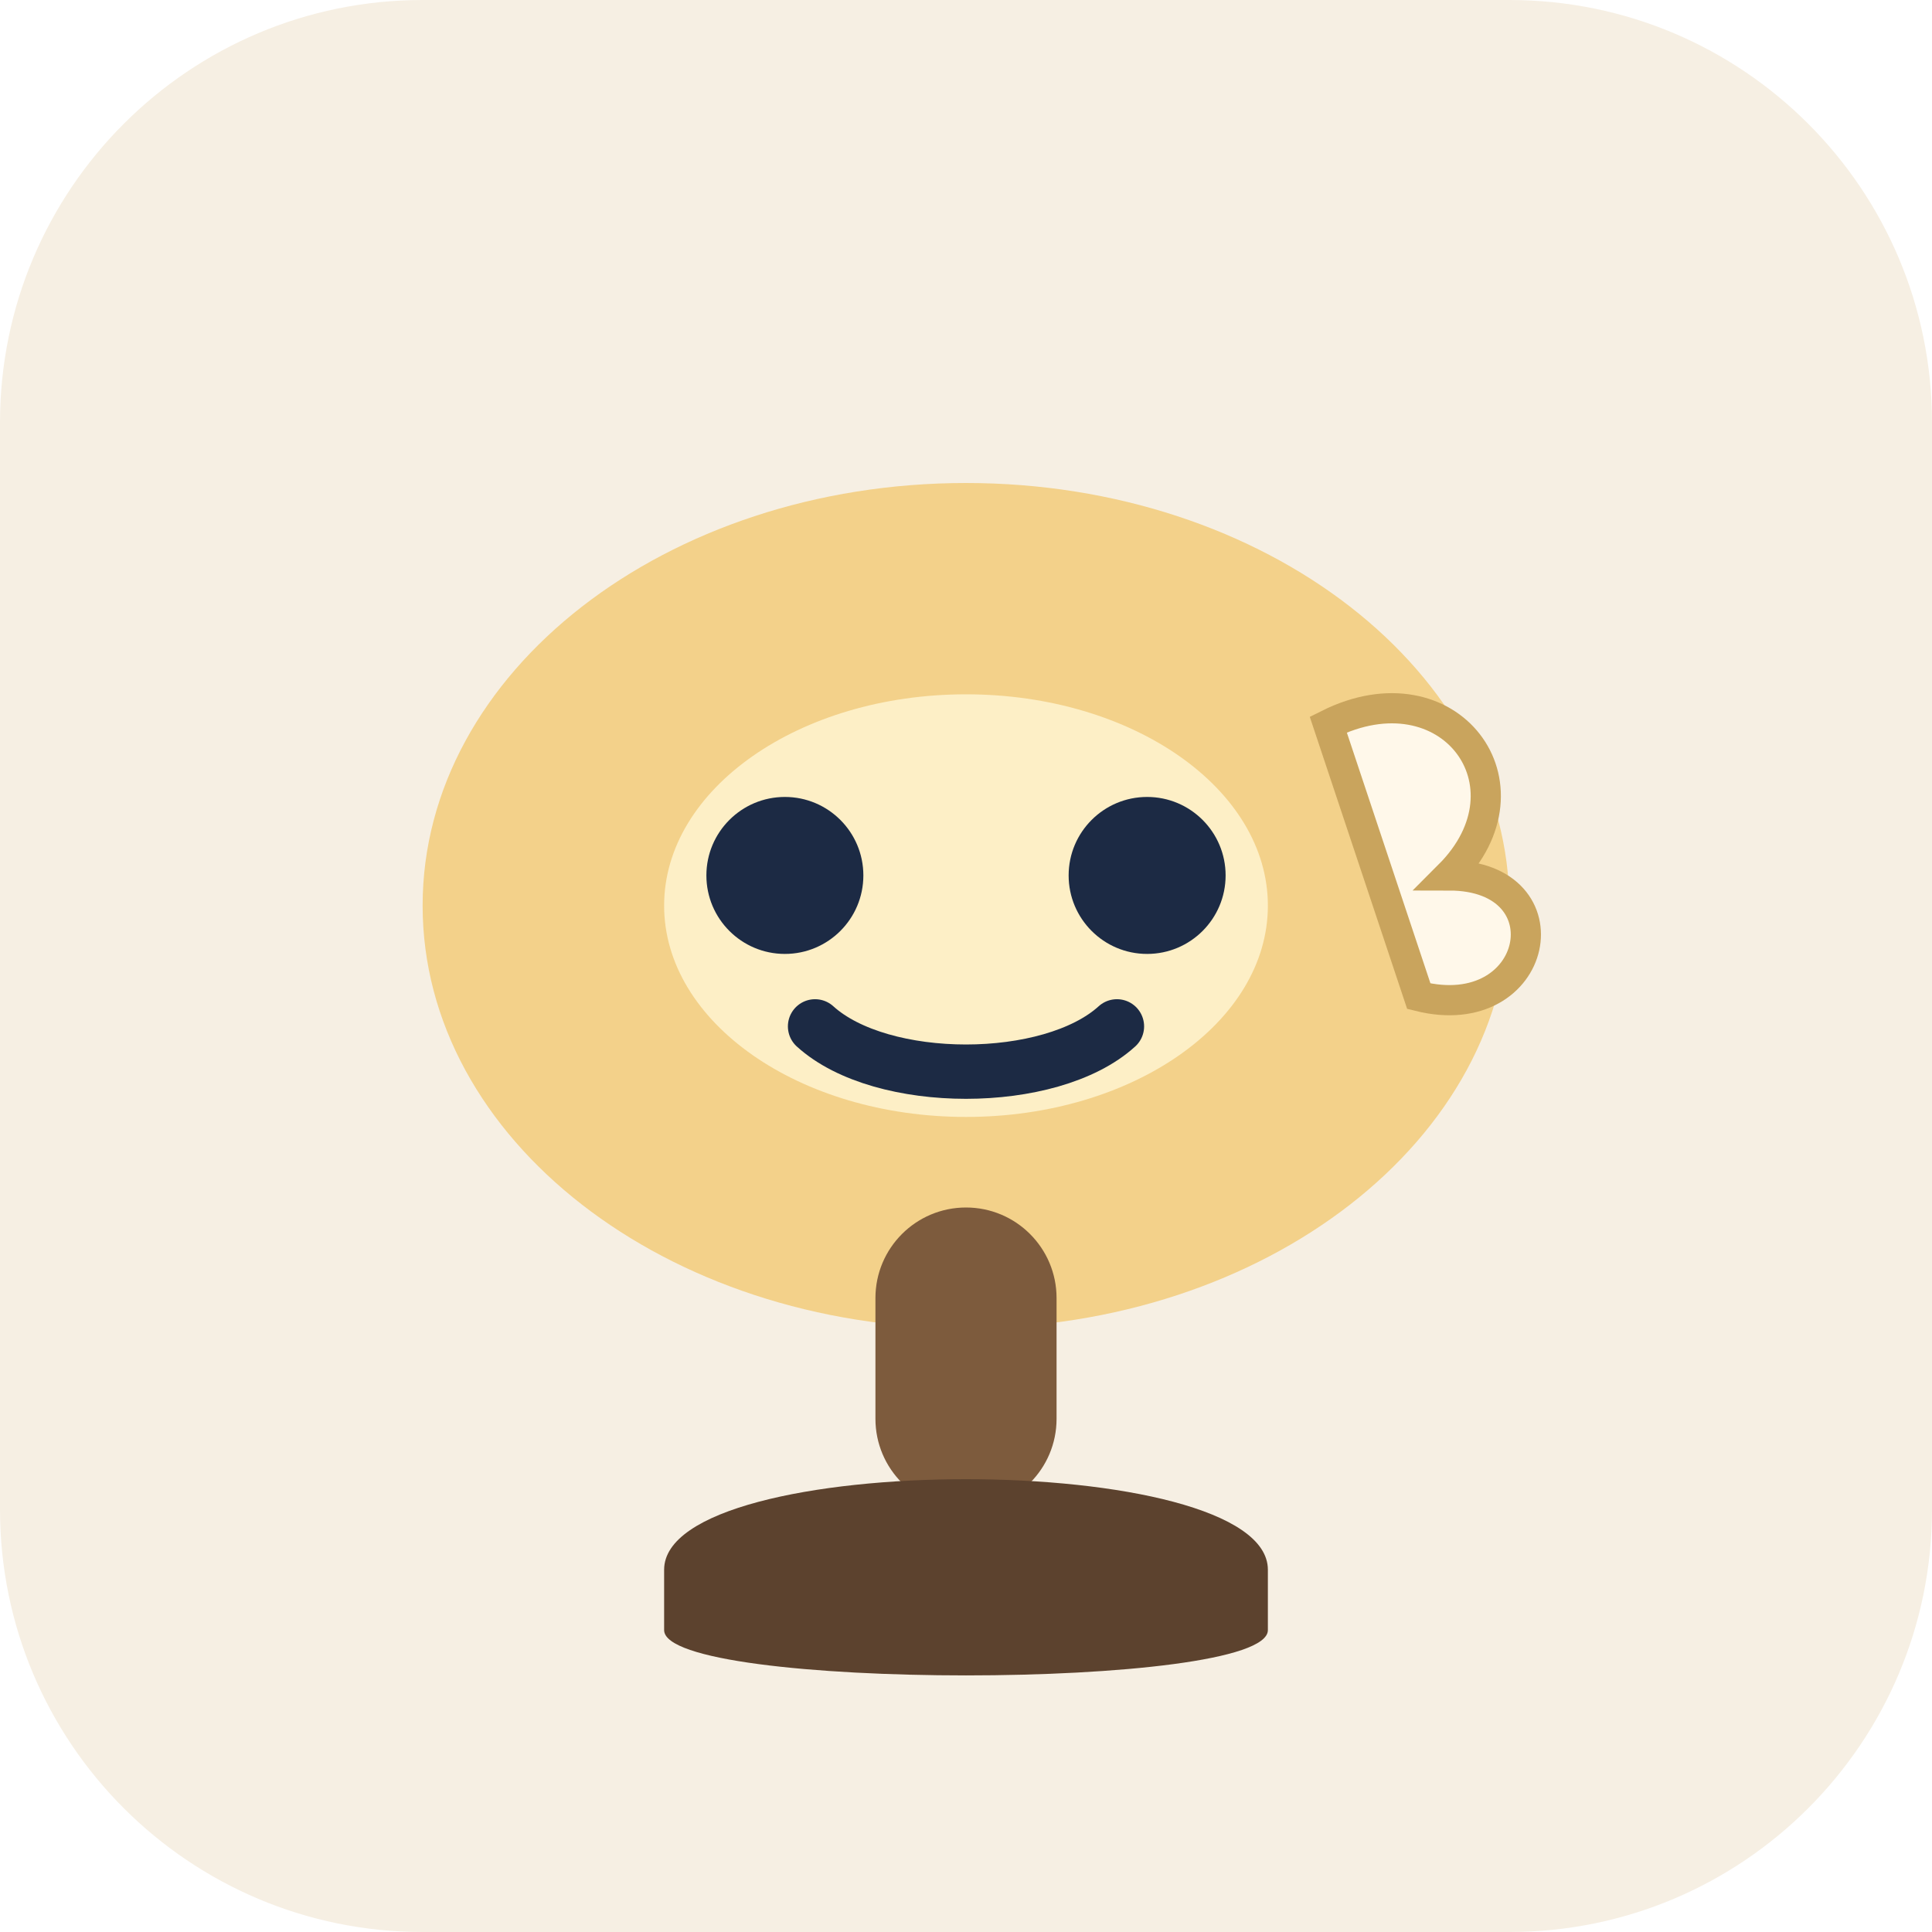
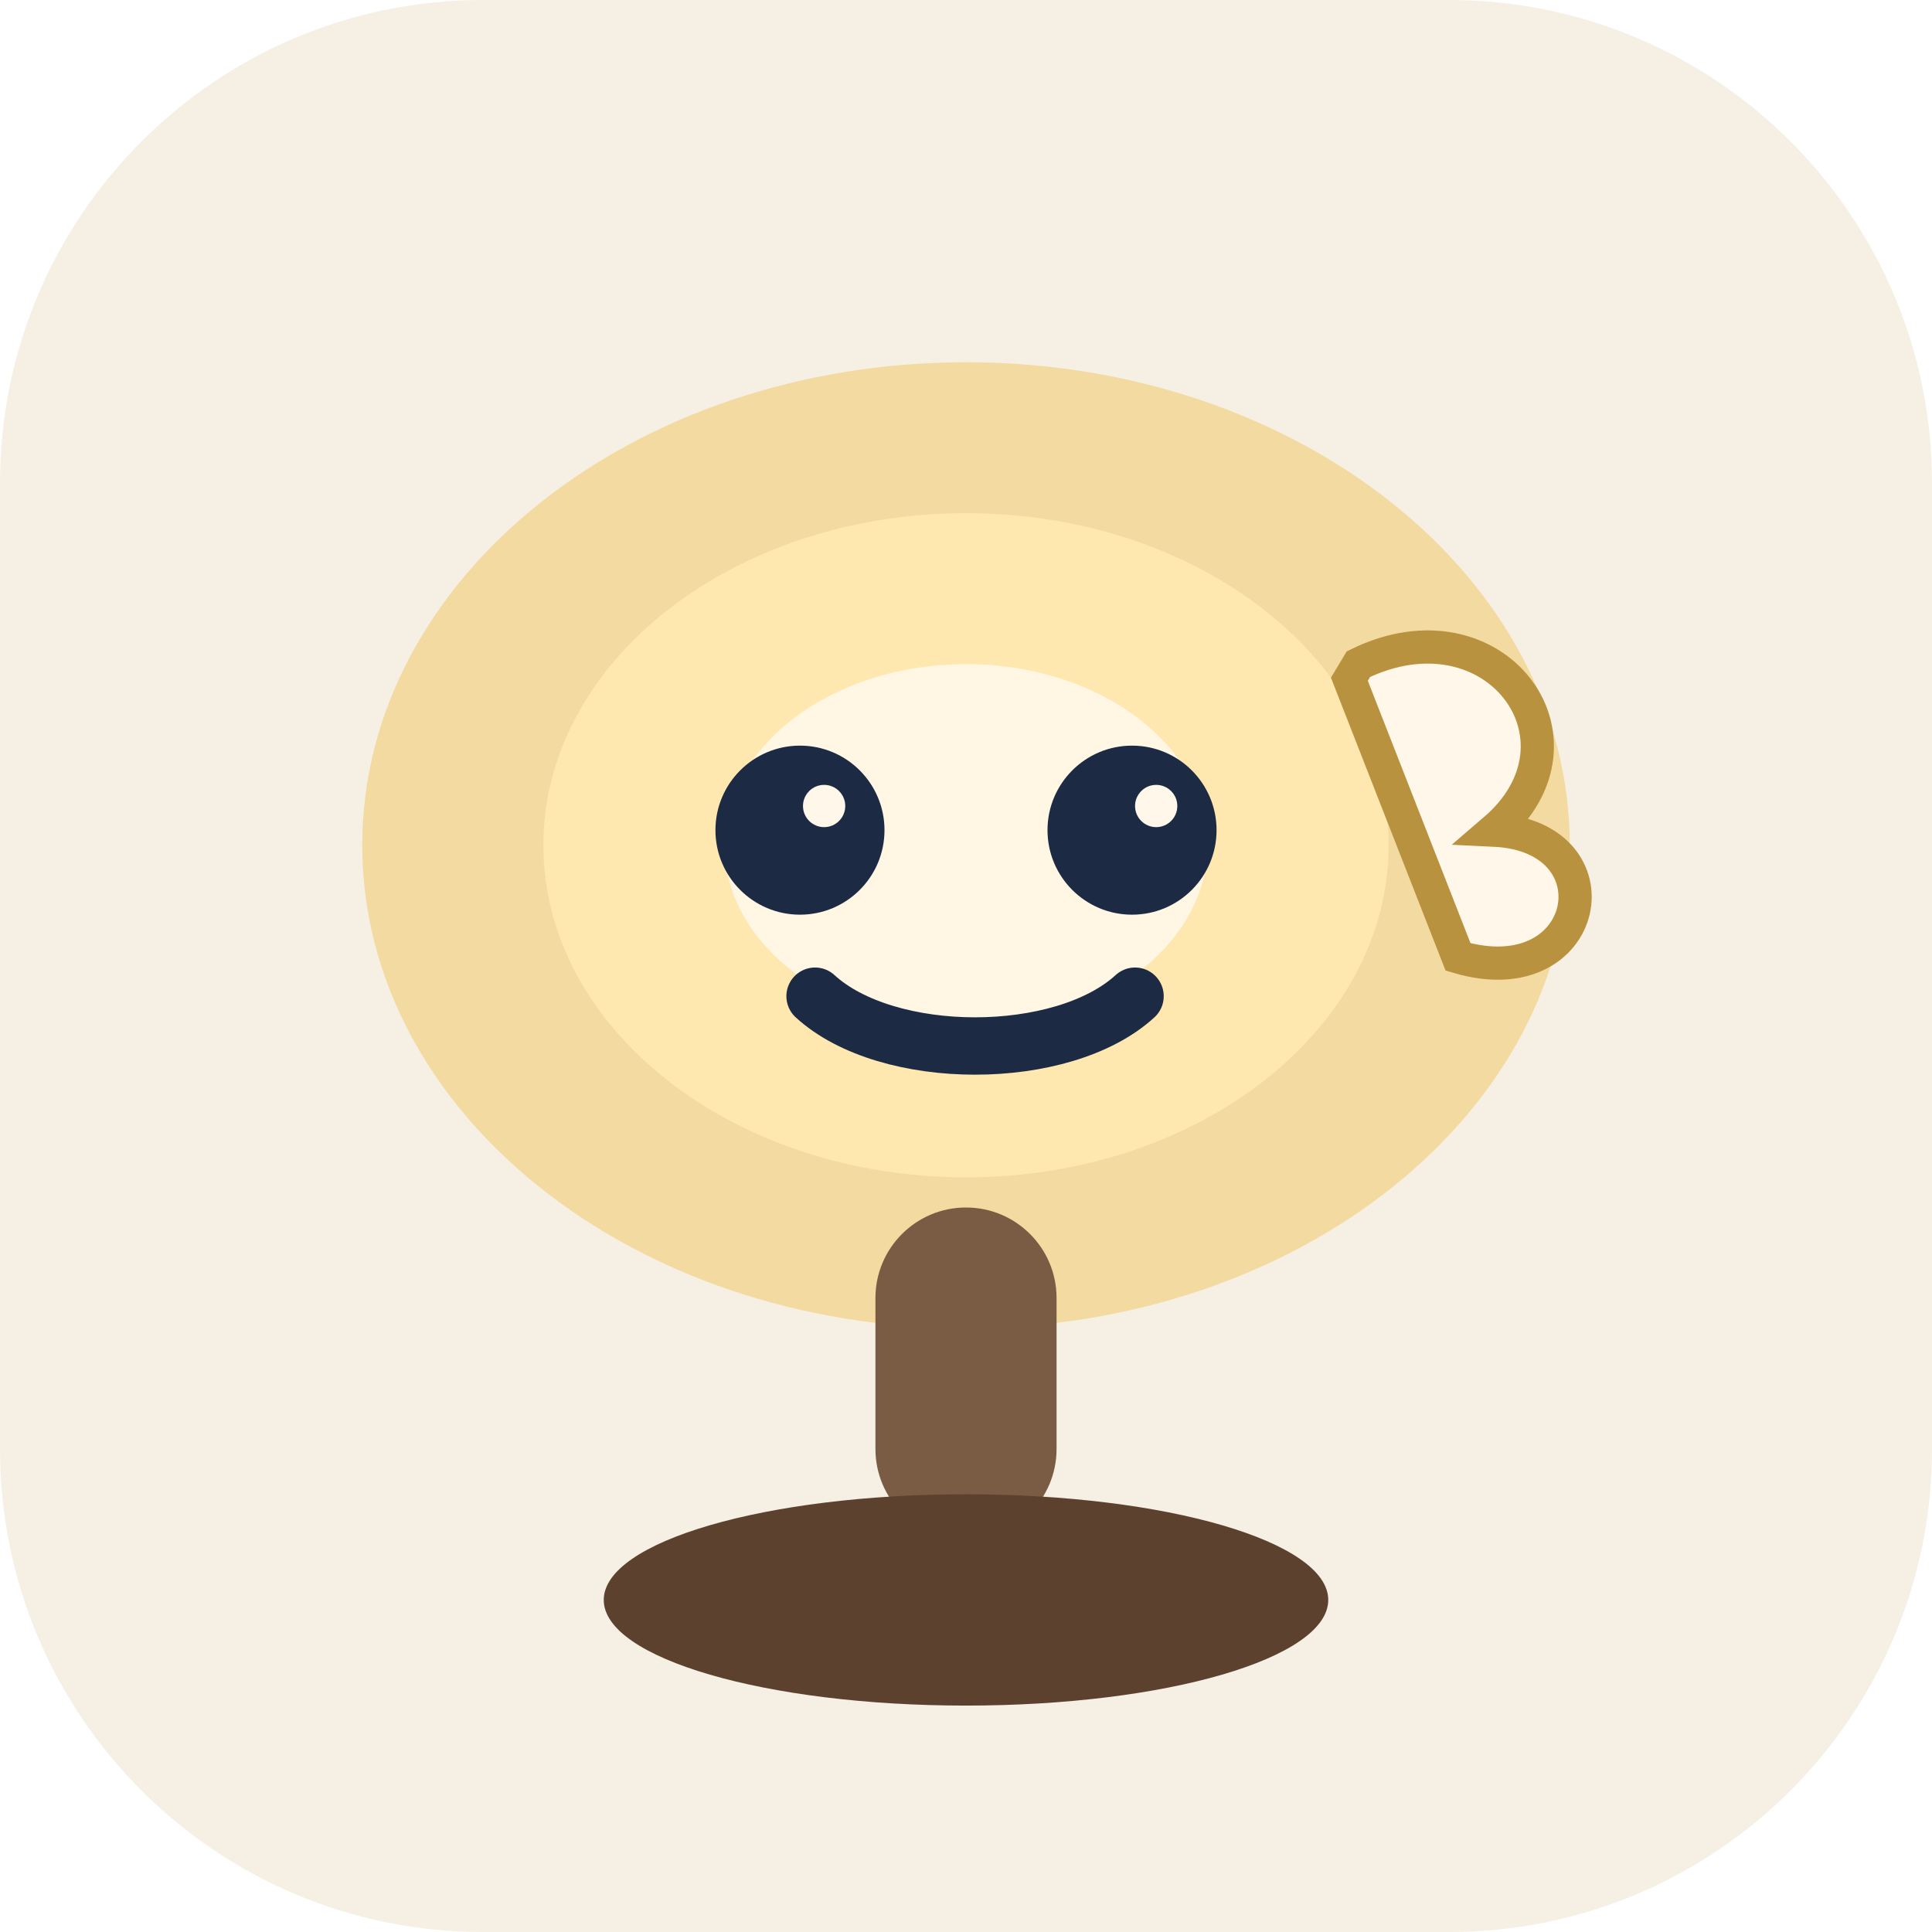
<svg xmlns="http://www.w3.org/2000/svg" viewBox="0 0 64 64" fill="none">
-   <rect width="64" height="64" rx="14" fill="#F6EFE3" />
-   <ellipse cx="32" cy="30" rx="18" ry="14" fill="#F3D18A" />
-   <ellipse cx="32" cy="30" rx="10" ry="7" fill="#FFF4D0" opacity="0.85" />
-   <circle cx="26" cy="29" r="2.6" fill="#1C2A44" />
-   <circle cx="38" cy="29" r="2.6" fill="#1C2A44" />
-   <path d="M27 34c2.2 2 7.8 2 10 0" stroke="#1C2A44" stroke-width="1.8" stroke-linecap="round" />
-   <rect x="29" y="40" width="6" height="10" rx="3" fill="#7D5B3D" />
-   <path d="M22 52c0-4 20-4 20 0v2c0 2-20 2-20 0v-2Z" fill="#5C422E" />
-   <path d="M44 24c4-2 7 2 4 5 4 0 3 5-1 4l-3-9Z" fill="#FFF8EA" stroke="#C9A45D" stroke-width="1" />
+   <rect width="64" height="64" rx="16" fill="#F6EFE3" />
+   <ellipse cx="32" cy="28" rx="20" ry="16" fill="#F0C96A" opacity="0.55" />
+   <ellipse cx="32" cy="28" rx="14" ry="11" fill="#FFE7B0" />
+   <ellipse cx="32" cy="28" rx="8" ry="6" fill="#FFF8EA" opacity="0.9" />
+   <circle cx="26.5" cy="27.5" r="2.8" fill="#1C2A44" />
+   <circle cx="37.5" cy="27.5" r="2.8" fill="#1C2A44" />
+   <circle cx="27.3" cy="26.7" r="0.7" fill="#FFF8EA" />
+   <circle cx="38.3" cy="26.7" r="0.7" fill="#FFF8EA" />
+   <path d="M27 33c2.4 2.2 8.2 2.2 10.6 0" stroke="#1C2A44" stroke-width="1.9" stroke-linecap="round" />
+   <rect x="29" y="40" width="6" height="11" rx="3" fill="#7A5C45" />
+   <ellipse cx="32" cy="53" rx="12" ry="3.5" fill="#5C422E" />
+   <path d="M45 22c4.5-2.2 8 2.5 4.5 5.5 4.2 0.2 3.2 5.5-1.2 4.2l-3.6-9.2Z" fill="#FFF8EA" stroke="#B8923E" stroke-width="1.1" />
</svg>
